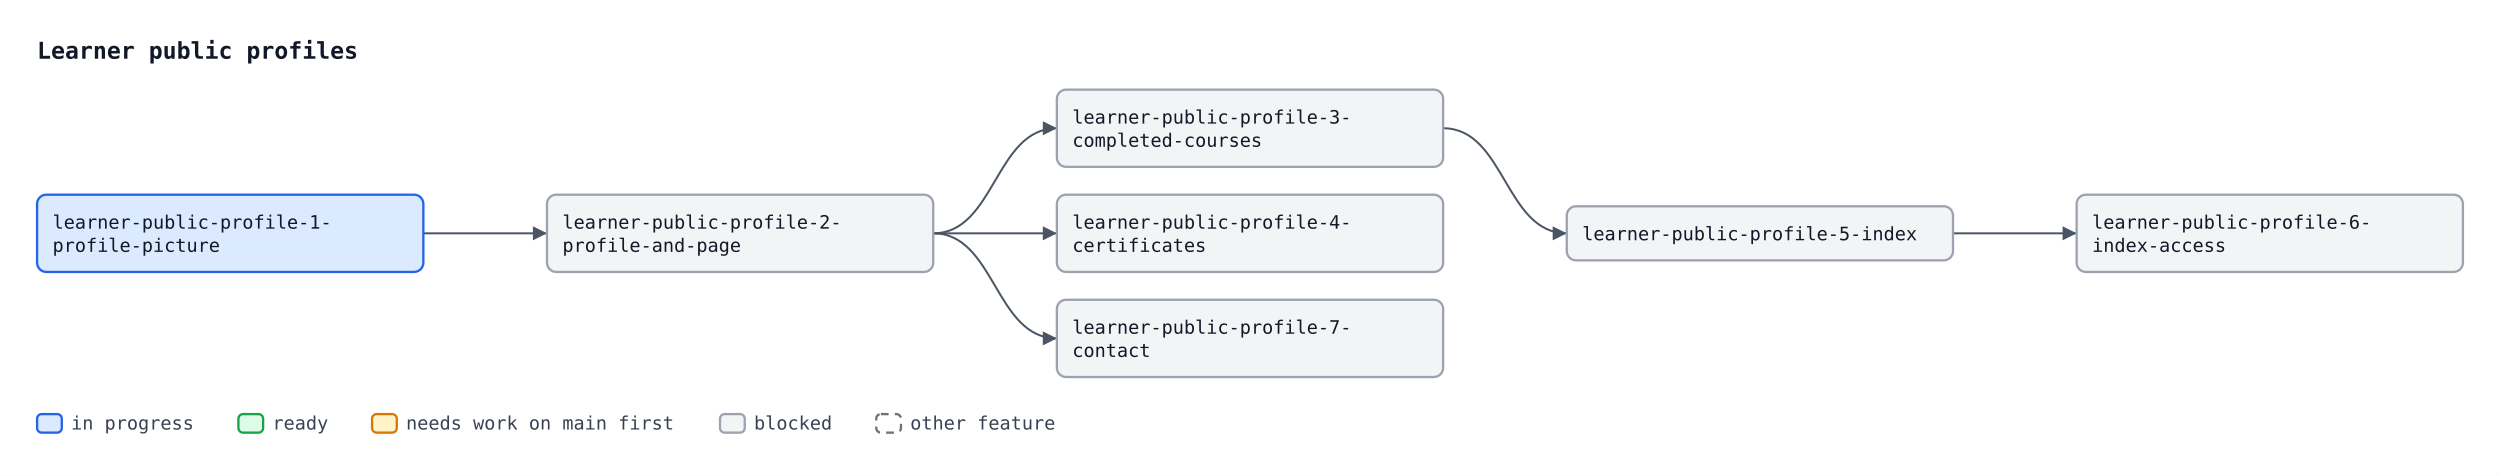
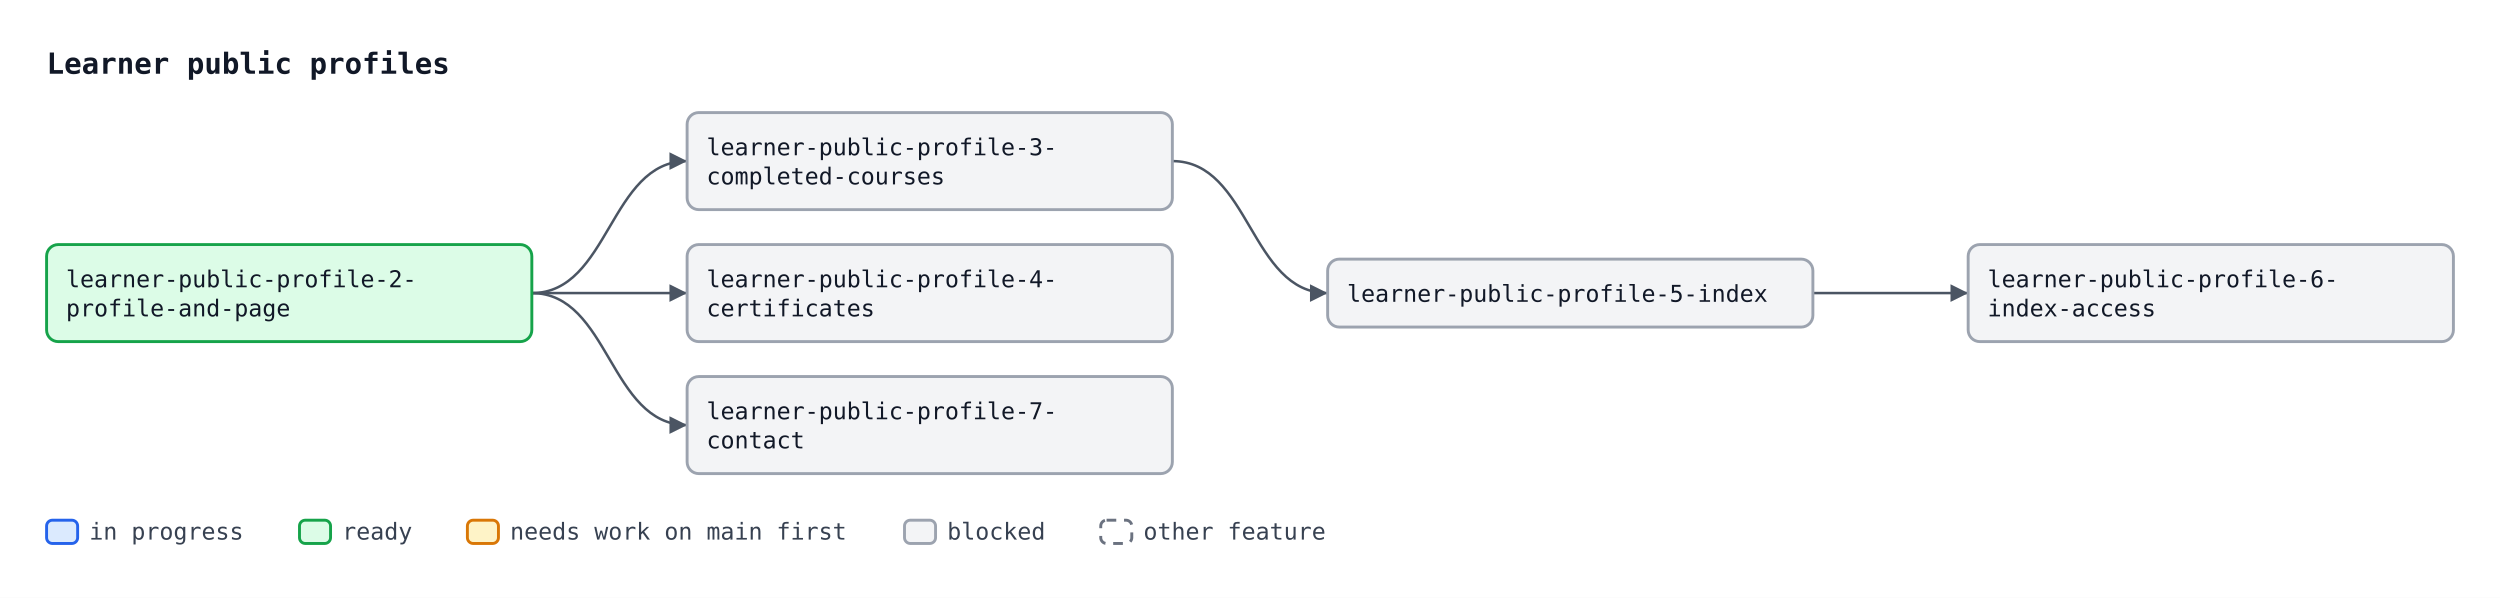
- <svg xmlns="http://www.w3.org/2000/svg" width="1618" height="308" viewBox="0 0 1618 308" font-family="ui-monospace, SFMono-Regular, Menlo, Consolas, monospace" font-size="12">
+ <svg xmlns="http://www.w3.org/2000/svg" width="1288" height="308" viewBox="0 0 1288 308" font-family="ui-monospace, SFMono-Regular, Menlo, Consolas, monospace" font-size="12">
  <defs>
    <marker id="arrow" viewBox="0 0 10 10" refX="10" refY="5" markerWidth="7" markerHeight="7" orient="auto-start-reverse">
      <path d="M0,0 L10,5 L0,10 z" fill="#4b5563" />
    </marker>
  </defs>
-   <rect width="1618" height="308" fill="#ffffff" />
+   <rect width="1288" height="308" fill="#ffffff" />
  <text x="24" y="38" font-size="15" font-weight="bold" fill="#111827">Learner public profiles</text>
+   <path d="M274.0,151.0 C314.0,151.0 314.0,83.0 354.0,83.0" fill="none" stroke="#4b5563" stroke-width="1.3" marker-end="url(#arrow)" />
  <path d="M274.0,151.0 C314.0,151.0 314.0,151.0 354.0,151.0" fill="none" stroke="#4b5563" stroke-width="1.3" marker-end="url(#arrow)" />
-   <path d="M604.0,151.0 C644.0,151.0 644.0,83.0 684.0,83.0" fill="none" stroke="#4b5563" stroke-width="1.3" marker-end="url(#arrow)" />
-   <path d="M604.0,151.0 C644.0,151.0 644.0,151.0 684.0,151.0" fill="none" stroke="#4b5563" stroke-width="1.3" marker-end="url(#arrow)" />
-   <path d="M934.0,83.0 C974.0,83.0 974.0,151.0 1014.0,151.0" fill="none" stroke="#4b5563" stroke-width="1.3" marker-end="url(#arrow)" />
-   <path d="M1264.0,151.0 C1304.0,151.0 1304.0,151.0 1344.0,151.0" fill="none" stroke="#4b5563" stroke-width="1.3" marker-end="url(#arrow)" />
-   <path d="M604.0,151.0 C644.0,151.0 644.0,219.0 684.0,219.0" fill="none" stroke="#4b5563" stroke-width="1.3" marker-end="url(#arrow)" />
-   <rect x="24.0" y="126.0" width="250" height="50" rx="6" fill="#dbeafe" stroke="#2563eb" stroke-width="1.5" />
-   <text x="34.0" y="148.0" fill="#111827">learner-public-profile-1-</text>
-   <text x="34.0" y="163.0" fill="#111827">profile-picture</text>
+   <path d="M604.0,83.0 C644.0,83.0 644.0,151.0 684.0,151.0" fill="none" stroke="#4b5563" stroke-width="1.3" marker-end="url(#arrow)" />
+   <path d="M934.0,151.0 C974.0,151.0 974.0,151.0 1014.0,151.0" fill="none" stroke="#4b5563" stroke-width="1.3" marker-end="url(#arrow)" />
+   <path d="M274.0,151.0 C314.0,151.0 314.0,219.0 354.0,219.0" fill="none" stroke="#4b5563" stroke-width="1.3" marker-end="url(#arrow)" />
+   <rect x="24.0" y="126.0" width="250" height="50" rx="6" fill="#dcfce7" stroke="#16a34a" stroke-width="1.5" />
+   <text x="34.0" y="148.0" fill="#111827">learner-public-profile-2-</text>
+   <text x="34.0" y="163.0" fill="#111827">profile-and-page</text>
+   <rect x="354.0" y="58.0" width="250" height="50" rx="6" fill="#f3f4f6" stroke="#9ca3af" stroke-width="1.5" />
+   <text x="364.0" y="80.0" fill="#111827">learner-public-profile-3-</text>
+   <text x="364.0" y="95.0" fill="#111827">completed-courses</text>
  <rect x="354.0" y="126.0" width="250" height="50" rx="6" fill="#f3f4f6" stroke="#9ca3af" stroke-width="1.5" />
-   <text x="364.0" y="148.0" fill="#111827">learner-public-profile-2-</text>
-   <text x="364.0" y="163.0" fill="#111827">profile-and-page</text>
-   <rect x="684.0" y="58.0" width="250" height="50" rx="6" fill="#f3f4f6" stroke="#9ca3af" stroke-width="1.5" />
-   <text x="694.0" y="80.0" fill="#111827">learner-public-profile-3-</text>
-   <text x="694.0" y="95.0" fill="#111827">completed-courses</text>
-   <rect x="684.0" y="126.0" width="250" height="50" rx="6" fill="#f3f4f6" stroke="#9ca3af" stroke-width="1.5" />
-   <text x="694.0" y="148.0" fill="#111827">learner-public-profile-4-</text>
-   <text x="694.0" y="163.0" fill="#111827">certificates</text>
-   <rect x="1014.0" y="133.5" width="250" height="35" rx="6" fill="#f3f4f6" stroke="#9ca3af" stroke-width="1.5" />
-   <text x="1024.0" y="155.5" fill="#111827">learner-public-profile-5-index</text>
-   <rect x="1344.0" y="126.0" width="250" height="50" rx="6" fill="#f3f4f6" stroke="#9ca3af" stroke-width="1.5" />
-   <text x="1354.0" y="148.0" fill="#111827">learner-public-profile-6-</text>
-   <text x="1354.0" y="163.0" fill="#111827">index-access</text>
-   <rect x="684.0" y="194.0" width="250" height="50" rx="6" fill="#f3f4f6" stroke="#9ca3af" stroke-width="1.5" />
-   <text x="694.0" y="216.0" fill="#111827">learner-public-profile-7-</text>
-   <text x="694.0" y="231.0" fill="#111827">contact</text>
+   <text x="364.0" y="148.0" fill="#111827">learner-public-profile-4-</text>
+   <text x="364.0" y="163.0" fill="#111827">certificates</text>
+   <rect x="684.0" y="133.5" width="250" height="35" rx="6" fill="#f3f4f6" stroke="#9ca3af" stroke-width="1.5" />
+   <text x="694.0" y="155.5" fill="#111827">learner-public-profile-5-index</text>
+   <rect x="1014.0" y="126.0" width="250" height="50" rx="6" fill="#f3f4f6" stroke="#9ca3af" stroke-width="1.5" />
+   <text x="1024.0" y="148.0" fill="#111827">learner-public-profile-6-</text>
+   <text x="1024.0" y="163.0" fill="#111827">index-access</text>
+   <rect x="354.0" y="194.0" width="250" height="50" rx="6" fill="#f3f4f6" stroke="#9ca3af" stroke-width="1.5" />
+   <text x="364.0" y="216.0" fill="#111827">learner-public-profile-7-</text>
+   <text x="364.0" y="231.0" fill="#111827">contact</text>
  <rect x="24.0" y="268" width="16" height="12" rx="3" fill="#dbeafe" stroke="#2563eb" stroke-width="1.5" />
  <text x="46.0" y="278" fill="#374151">in progress</text>
  <rect x="154.3" y="268" width="16" height="12" rx="3" fill="#dcfce7" stroke="#16a34a" stroke-width="1.5" />
  <text x="176.3" y="278" fill="#374151">ready</text>
  <rect x="240.8" y="268" width="16" height="12" rx="3" fill="#fef3c7" stroke="#d97706" stroke-width="1.5" />
  <text x="262.8" y="278" fill="#374151">needs work on main first</text>
  <rect x="466.0" y="268" width="16" height="12" rx="3" fill="#f3f4f6" stroke="#9ca3af" stroke-width="1.5" />
  <text x="488.0" y="278" fill="#374151">blocked</text>
  <rect x="567.1" y="268" width="16" height="12" rx="3" fill="#ffffff" stroke="#6b7280" stroke-width="1.5" stroke-dasharray="5 4" />
  <text x="589.1" y="278" fill="#374151">other feature</text>
</svg>
